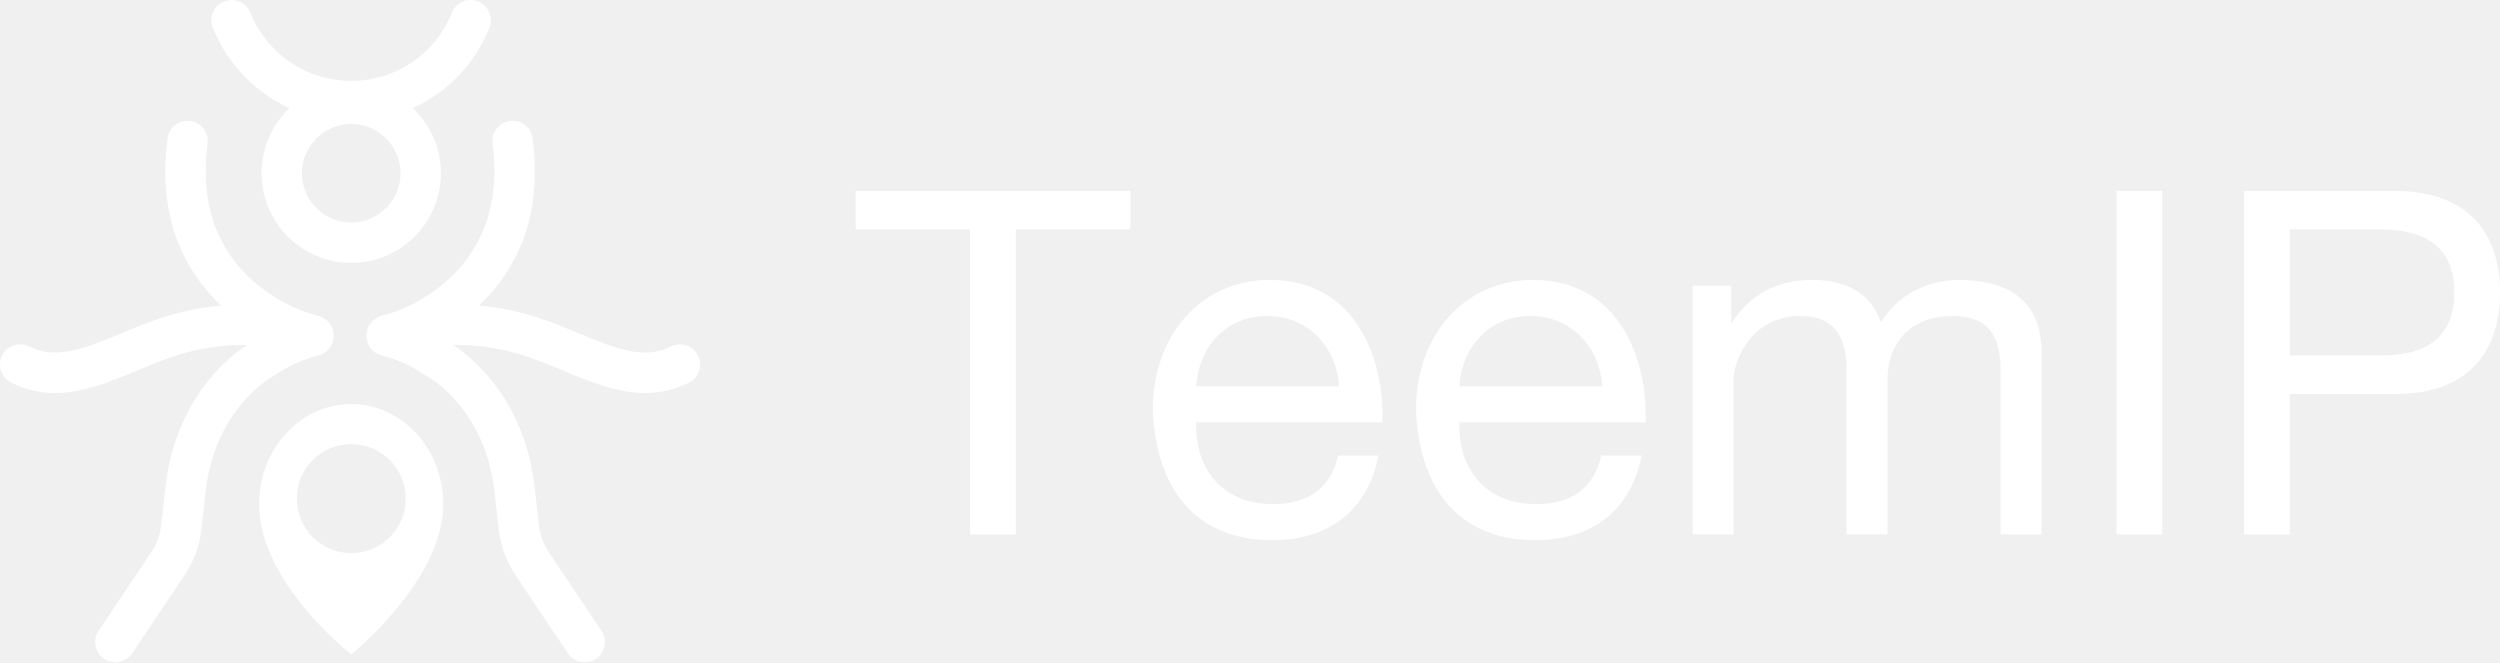
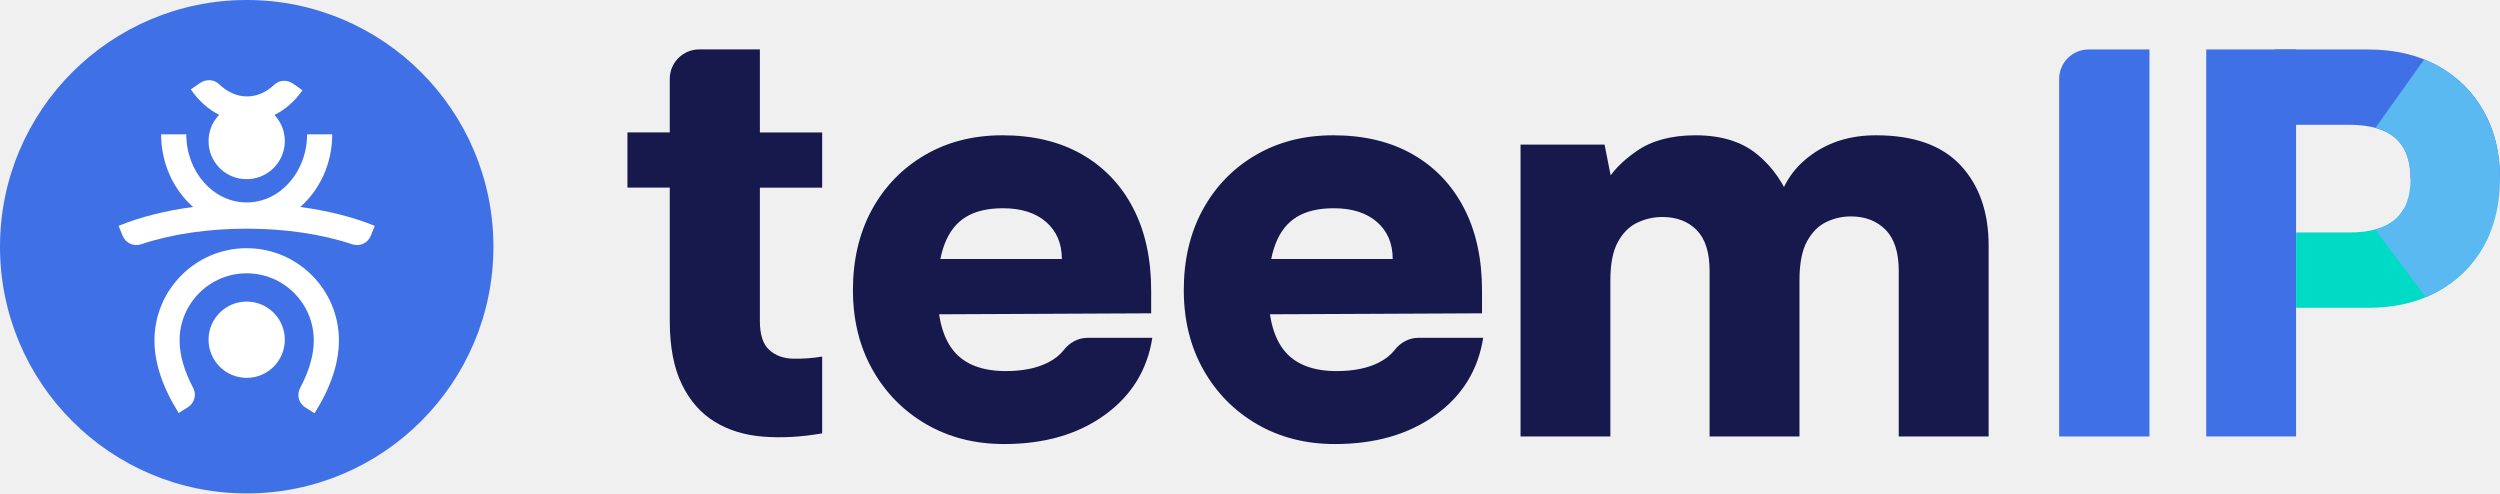
- <svg xmlns="http://www.w3.org/2000/svg" version="1.1" id="Calque_1" x="0px" y="0px" viewBox="0 0 1475.56 390.88" style="enable-background:new 0 0 1475.56 390.88;" xml:space="preserve">
-   <style type="text/css">
- 	.st0{fill:#FFFFFF;}
- </style>
+ <svg xmlns="http://www.w3.org/2000/svg" id="Mode_Isolation" data-name="Mode Isolation" viewBox="0 0 905.32 178.69">
+   <defs>
+     <style>
+       .cls-1 {
+         fill: #4070e5;
+       }
+ 
+       .cls-2 {
+         fill: #59b9f0;
+       }
+ 
+       .cls-3 {
+         fill: #fff;
+       }
+ 
+       .cls-4 {
+         fill: #00dbc6;
+       }
+ 
+       .cls-5 {
+         fill: #17184c;
+       }
+     </style>
+   </defs>
+   <circle class="cls-1" cx="89.34" cy="89.34" r="89.34" />
  <g>
+     <path class="cls-4" d="M901.69,75.84h-31.37c-.79,1.33-1.73,2.52-2.87,3.52-3.66,3.22-9.22,4.83-16.67,4.83h-19.29v27.27h26.11c9.59,0,17.96-1.96,25.09-5.87,7.13-3.91,12.69-9.38,16.67-16.38.89-1.57,1.64-3.21,2.33-4.89v-8.47Z" />
    <g>
-       <path class="st0" d="M572.56,135.4h-67.58v-22.72h162.15v22.72h-67.58v180.04h-26.98V135.4z" />
-       <path class="st0" d="M813.64,268.87c-6.53,32.66-29.53,49.98-62.76,49.98c-46.85,0-69-32.66-70.42-77.24    c0-44.3,28.96-76.39,69-76.39c51.97,0,67.87,48.56,66.45,84.05h-109.9c-0.85,25.56,13.63,48.27,45.72,48.27    c20.16,0,33.79-9.37,38.05-28.68H813.64z M790.36,227.98c-1.42-23-18.17-41.46-42.31-41.46c-24.99,0-40.61,18.74-42.03,41.46    H790.36z" />
-       <path class="st0" d="M968.97,268.87c-6.53,32.66-29.53,49.98-62.76,49.98c-46.85,0-69-32.66-70.42-77.24    c0-44.3,28.96-76.39,69-76.39c51.97,0,67.87,48.56,66.45,84.05h-109.9c-0.85,25.56,13.63,48.27,45.72,48.27    c20.16,0,33.79-9.37,38.05-28.68H968.97z M945.69,227.98c-1.42-23-18.17-41.46-42.31-41.46c-24.99,0-40.61,18.74-42.03,41.46    H945.69z" />
-       <path class="st0" d="M999.07,168.63h22.72v21.58h0.57c11.07-16.75,26.69-24.99,47.42-24.99c18.17,0,34.36,6.82,40.32,24.99    c9.94-15.9,26.98-24.99,46-24.99c29.25,0,48.84,12.21,48.84,42.6v107.62h-24.14v-96.27c0-18.17-4.83-32.66-28.4-32.66    c-23.57,0-38.34,14.77-38.34,37.48v91.44h-24.14v-96.27c0-19.03-5.96-32.66-27.54-32.66c-28.4,0-39.19,26.12-39.19,37.48v91.44    h-24.14V168.63z" />
-       <path class="st0" d="M1249.24,112.69h26.98v202.75h-26.98V112.69z" />
-       <path class="st0" d="M1324.49,112.69h88.88c40.61,0,62.19,22.15,62.19,59.92c0,37.77-21.58,60.2-62.19,59.92h-61.91v82.92h-26.98    V112.69z M1351.47,209.8h52.82c30.67,0.28,44.3-13.06,44.3-37.2s-13.63-37.2-44.3-37.2h-52.82V209.8z" />
+       <path class="cls-5" d="M242.54,47.96v-19.39c0-5.9,4.78-10.68,10.68-10.68h21.95v30.07h22.56v19.99h-22.56v48.26c0,4.97,1.13,8.47,3.4,10.51,2.26,2.05,5.14,3.1,8.65,3.17,3.5.07,7.01-.18,10.51-.77v27.81c-7.45,1.31-14.53,1.71-21.24,1.2-6.72-.51-12.59-2.3-17.63-5.37-5.04-3.07-9.02-7.59-11.94-13.58-2.92-5.98-4.38-13.65-4.38-22.99v-48.26h-15.33v-19.99h15.33Z" />
+       <path class="cls-5" d="M363.61,160.8c-10.57,0-19.97-2.4-28.22-7.19-8.24-4.79-14.73-11.38-19.44-19.76-4.72-8.38-7.08-18-7.08-28.85s2.29-20.68,6.87-29.06c4.58-8.38,10.95-14.97,19.13-19.76,8.17-4.79,17.54-7.19,28.11-7.19,11.13,0,20.71,2.29,28.74,6.87,8.03,4.58,14.23,11.06,18.6,19.45,4.37,8.38,6.55,18.36,6.55,29.91v8.24l-90.88.42.42-20.08h58.12c0-5.63-1.9-10.11-5.71-13.42-3.8-3.31-9.02-4.97-15.64-4.97-5.5,0-9.97,1.06-13.42,3.17-3.45,2.11-6.02,5.39-7.71,9.83-1.69,4.44-2.54,10.11-2.54,17.01,0,9.87,2.01,17.16,6.02,21.88,4.02,4.72,10.25,7.08,18.7,7.08,6.2,0,11.34-1.06,15.43-3.17,2.34-1.21,4.19-2.69,5.56-4.46,2.1-2.71,5.22-4.42,8.65-4.42h23.42c-1.83,11.7-7.61,21.03-17.33,28.01-9.72,6.98-21.84,10.46-36.35,10.46Z" />
+       <path class="cls-5" d="M483.42,160.8c-10.57,0-19.97-2.4-28.22-7.19-8.24-4.79-14.73-11.38-19.44-19.76-4.72-8.38-7.08-18-7.08-28.85s2.29-20.68,6.87-29.06c4.58-8.38,10.95-14.97,19.13-19.76,8.17-4.79,17.54-7.19,28.11-7.19,11.13,0,20.71,2.29,28.74,6.87,8.03,4.58,14.23,11.06,18.6,19.45,4.37,8.38,6.55,18.36,6.55,29.91v8.24l-90.88.42.42-20.08h58.12c0-5.63-1.9-10.11-5.71-13.42-3.8-3.31-9.02-4.97-15.64-4.97-5.5,0-9.97,1.06-13.42,3.17-3.45,2.11-6.02,5.39-7.71,9.83-1.69,4.44-2.54,10.11-2.54,17.01,0,9.87,2.01,17.16,6.02,21.88,4.02,4.72,10.25,7.08,18.7,7.08,6.2,0,11.34-1.06,15.43-3.17,2.34-1.21,4.19-2.69,5.56-4.46,2.1-2.71,5.22-4.42,8.65-4.42h23.42c-1.83,11.7-7.61,21.03-17.33,28.01-9.72,6.98-21.84,10.46-36.35,10.46Z" />
+       <path class="cls-5" d="M583.18,158.05h-32.55V52.37h30.43l3.59,18.18-3.38-3.8c2.11-4.23,5.92-8.24,11.41-12.05,5.5-3.81,12.61-5.71,21.35-5.71,9.3,0,16.77,2.33,22.4,6.98,5.64,4.65,9.79,10.71,12.47,18.18h-5.07c1.69-7.47,5.78-13.53,12.26-18.18,6.48-4.65,14.23-6.98,23.25-6.98,13.67,0,23.88,3.63,30.65,10.89,6.76,7.26,10.15,16.95,10.15,29.06v69.12h-32.55v-60.03c0-6.62-1.58-11.55-4.76-14.8-3.17-3.24-7.37-4.86-12.58-4.86-3.1,0-6.06.67-8.88,2.01-2.82,1.34-5.15,3.67-6.98,6.98-1.83,3.31-2.75,8-2.75,14.06v56.64h-32.55v-60.03c0-6.62-1.55-11.52-4.65-14.69-3.1-3.17-7.26-4.76-12.47-4.76-3.1,0-6.1.67-8.98,2.01-2.89,1.34-5.25,3.67-7.08,6.97-1.83,3.31-2.75,7.93-2.75,13.85v56.64Z" />
+       <path class="cls-1" d="M778.38,17.91v140.14h-32.7V28.59c0-5.9,4.78-10.68,10.68-10.68h22.02Z" />
    </g>
-     <g>
-       <g>
-         <g>
-           <g>
-             <path class="st0" d="M207.25,71.56c-36.1,0-68.13-21.66-81.6-55.19c-2.45-6.11,0.51-13.05,6.62-15.51       c6.13-2.44,13.05,0.51,15.51,6.62c9.82,24.45,33.17,40.25,59.48,40.25c26.36,0,49.7-15.79,59.47-40.22       c2.45-6.12,9.37-9.1,15.49-6.65c6.12,2.45,9.09,9.38,6.65,15.49C275.45,49.89,243.42,71.56,207.25,71.56z" />
-           </g>
-         </g>
-         <g>
-           <g>
-             <path class="st0" d="M207.32,238.5c-30.03,0-54.38,26.48-54.38,59.05c0,46.47,54.38,88.68,54.38,88.68s54.28-43.53,54.28-88.68       C261.6,264.99,237.35,238.5,207.32,238.5z M207.32,326.47c-17.76,0-32.16-14.41-32.16-32.16c0-17.86,14.41-32.16,32.16-32.16       s32.16,14.31,32.16,32.16C239.48,312.06,225.07,326.47,207.32,326.47z" />
-           </g>
-         </g>
-         <g>
-           <g>
-             <path class="st0" d="M207.3,155.18c-29.19,0-52.94-23.75-52.94-52.94s23.75-52.94,52.94-52.94s52.94,23.75,52.94,52.94       S236.49,155.18,207.3,155.18z M207.3,73.14c-16.05,0-29.1,13.06-29.1,29.1s13.06,29.1,29.1,29.1s29.1-13.06,29.1-29.1       S223.35,73.14,207.3,73.14z" />
-           </g>
-         </g>
-         <g>
-           <g>
-             <path class="st0" d="M68.1,390.88c-2.28,0-4.59-0.65-6.62-2.02c-5.47-3.66-6.93-11.07-3.27-16.54l31.06-46.34       c3.42-5.11,5.49-11.04,5.97-17.17l2.52-21.97c2.59-22.51,10.63-43.15,23.26-59.7c7.53-9.86,16.26-18.12,25.25-23.9       c8.35-5.38,17.4-10.91,28.06-14.26l6.99-2.19c6.26-1.96,12.97,1.52,14.93,7.81c1.97,6.28-1.53,12.97-7.81,14.93l-6.98,2.19       c-7.82,2.45-15.3,7.05-22.29,11.56c-6.7,4.3-13.34,10.63-19.2,18.31c-10.02,13.14-16.43,29.72-18.52,47.96l-2.48,21.56       c-0.77,9.78-4.2,19.65-9.9,28.14l-31.06,46.34C75.71,389.03,71.94,390.88,68.1,390.88z" />
-           </g>
-         </g>
-         <g>
-           <g>
-             <path class="st0" d="M184.9,210.09c-0.93,0-1.87-0.11-2.81-0.34c-0.97-0.24-96.82-24.66-83.22-128.08       c0.86-6.53,6.9-11.15,13.37-10.26c6.52,0.86,11.12,6.84,10.26,13.37c-10.84,82.43,62.08,101.05,65.2,101.8       c6.4,1.55,10.33,7.99,8.78,14.39C195.15,206.43,190.27,210.09,184.9,210.09z" />
-           </g>
-         </g>
-         <g>
-           <g>
-             <path class="st0" d="M345.12,390.88c-3.84,0-7.61-1.85-9.91-5.28l-31.07-46.34c-5.69-8.49-9.13-18.37-9.94-28.56l-2.44-21.14       c-2.09-18.24-8.49-34.82-18.53-47.96c-5.85-7.67-12.48-14-19.18-18.31c-7.01-4.51-14.5-9.11-22.31-11.56l-6.98-2.19       c-6.28-1.96-9.78-8.66-7.81-14.93c1.96-6.29,8.67-9.79,14.93-7.81l6.98,2.19c10.65,3.34,19.71,8.87,28.08,14.26       c8.99,5.78,17.72,14.05,25.24,23.89c12.64,16.56,20.68,37.2,23.26,59.7l2.48,21.55c0.52,6.55,2.59,12.49,6.01,17.59       l31.07,46.33c3.66,5.47,2.21,12.87-3.26,16.54C349.71,390.22,347.4,390.88,345.12,390.88z" />
-           </g>
-         </g>
-         <g>
-           <g>
-             <path class="st0" d="M228.32,210.09c-5.38,0-10.25-3.66-11.57-9.12c-1.55-6.4,2.38-12.84,8.78-14.39       c3.07-0.76,75.97-19.88,65.2-101.8c-0.86-6.53,3.73-12.52,10.26-13.37c6.48-0.89,12.52,3.73,13.37,10.26       c13.61,103.42-82.25,127.85-83.22,128.08C230.19,209.98,229.25,210.09,228.32,210.09z" />
-           </g>
-         </g>
-       </g>
-       <g>
-         <g>
-           <path class="st0" d="M32.46,231.96c-8.48,0-17.09-1.74-25.87-6.13c-5.89-2.94-8.28-10.1-5.33-15.99      c2.93-5.88,10.08-8.28,15.99-5.33c15.47,7.73,30.81,2.06,54.55-7.82c10.38-4.32,21.12-8.79,32.82-11.84      c28.45-7.43,59.12-6.7,84.17,2c6.22,2.16,9.51,8.95,7.35,15.17c-2.15,6.21-8.94,9.52-15.17,7.35      c-20.69-7.19-46.33-7.73-70.33-1.45c-10.09,2.64-20.05,6.78-29.68,10.79C65.21,225.26,49.1,231.96,32.46,231.96z" />
-         </g>
-       </g>
-       <g>
-         <g>
-           <path class="st0" d="M380.76,231.96c-16.64,0-32.75-6.7-48.51-13.26c-9.63-4.01-19.59-8.16-29.67-10.79      c-24.01-6.27-49.65-5.73-70.34,1.45c-6.24,2.18-13.01-1.13-15.17-7.35c-2.16-6.22,1.13-13.01,7.35-15.17      c25.41-8.82,55.3-9.54,84.18-2c11.69,3.06,22.43,7.52,32.81,11.84c23.74,9.88,39.09,15.55,54.56,7.82      c5.91-2.95,13.05-0.55,15.99,5.33c2.95,5.89,0.56,13.05-5.33,15.99C397.85,230.22,389.23,231.96,380.76,231.96z" />
-         </g>
-       </g>
-     </g>
+     <path class="cls-1" d="M831.47,17.91v140.14h-32.53V17.91h32.53Z" />
+     <path class="cls-1" d="M867.45,50.01c3.66,3.22,5.49,8.11,5.49,14.68,0,.06,0,.11,0,.16h32.39c0-.06,0-.11,0-.16,0-9.34-1.99-17.52-5.97-24.52-3.98-7.01-9.53-12.47-16.67-16.38-7.13-3.91-15.5-5.87-25.09-5.87h-33.71v27.27h26.89c7.45,0,13,1.61,16.67,4.83Z" />
+     <path class="cls-2" d="M905.32,64.69c0-9.34-1.99-17.52-5.97-24.52-3.98-7.01-9.53-12.47-16.67-16.38-1.55-.85-3.17-1.59-4.83-2.25l-17.65,24.78c2.92.8,5.34,2.03,7.24,3.7,3.66,3.22,5.49,8.11,5.49,14.68s-1.83,11.46-5.49,14.68c-1.92,1.69-4.38,2.92-7.34,3.73l18.35,24.51c1.45-.6,2.87-1.26,4.23-2,7.13-3.91,12.69-9.38,16.67-16.38,3.98-7.01,5.97-15.18,5.97-24.52Z" />
+   </g>
+   <g>
+     <path class="cls-3" d="M89.33,89.87c-18.42,0-33.4,14.98-33.4,33.4,0,8.18,2.95,17.03,8.78,26.29l3.36-2.11c2.35-1.48,3.19-4.52,1.89-6.97-3.27-6.18-4.93-11.95-4.93-17.21,0-13.4,10.9-24.3,24.3-24.3s24.3,10.9,24.3,24.3c0,5.28-1.67,11.08-4.97,17.29-1.3,2.45-.46,5.49,1.89,6.97l3.35,2.12c5.86-9.29,8.83-18.16,8.83-26.37,0-18.42-14.98-33.4-33.4-33.4Z" />
+     <path class="cls-3" d="M79.34,41.57c-2.95,3.1-4.49,7.55-3.53,12.34,1.07,5.36,5.4,9.67,10.77,10.71,8.83,1.7,16.56-5.02,16.56-13.54,0-3.66-1.43-6.97-3.75-9.44,3.86-1.93,7.35-4.96,10.15-8.95l-3.45-2.42c-2.06-1.45-4.91-1.35-6.74.38-2.91,2.78-6.33,4.27-9.92,4.27s-7.13-1.58-10.08-4.43c-1.84-1.78-4.73-1.9-6.85-.46l-3.41,2.33c2.8,4.1,6.32,7.23,10.24,9.21Z" />
+     <path class="cls-3" d="M108.73,74.95c7.05-6.2,11.58-15.68,11.58-26.3h-9.11c0,13.6-9.81,24.66-21.87,24.66s-21.87-11.06-21.87-24.66h-9.11c0,10.62,4.53,20.11,11.58,26.3-9.96,1.31-19.19,3.63-26.99,6.84l1.5,3.65c1.08,2.62,4,3.91,6.69,3.01,10.88-3.66,24.22-5.64,38.19-5.64s27.34,1.99,38.22,5.65c2.69.9,5.61-.38,6.69-3l1.5-3.65c-7.8-3.21-17.04-5.53-27.01-6.85Z" />
+     <path class="cls-3" d="M89.33,109.21c-7.63,0-13.81,6.18-13.81,13.81s6.18,13.81,13.81,13.81,13.81-6.18,13.81-13.81-6.18-13.81-13.81-13.81Z" />
  </g>
</svg>
